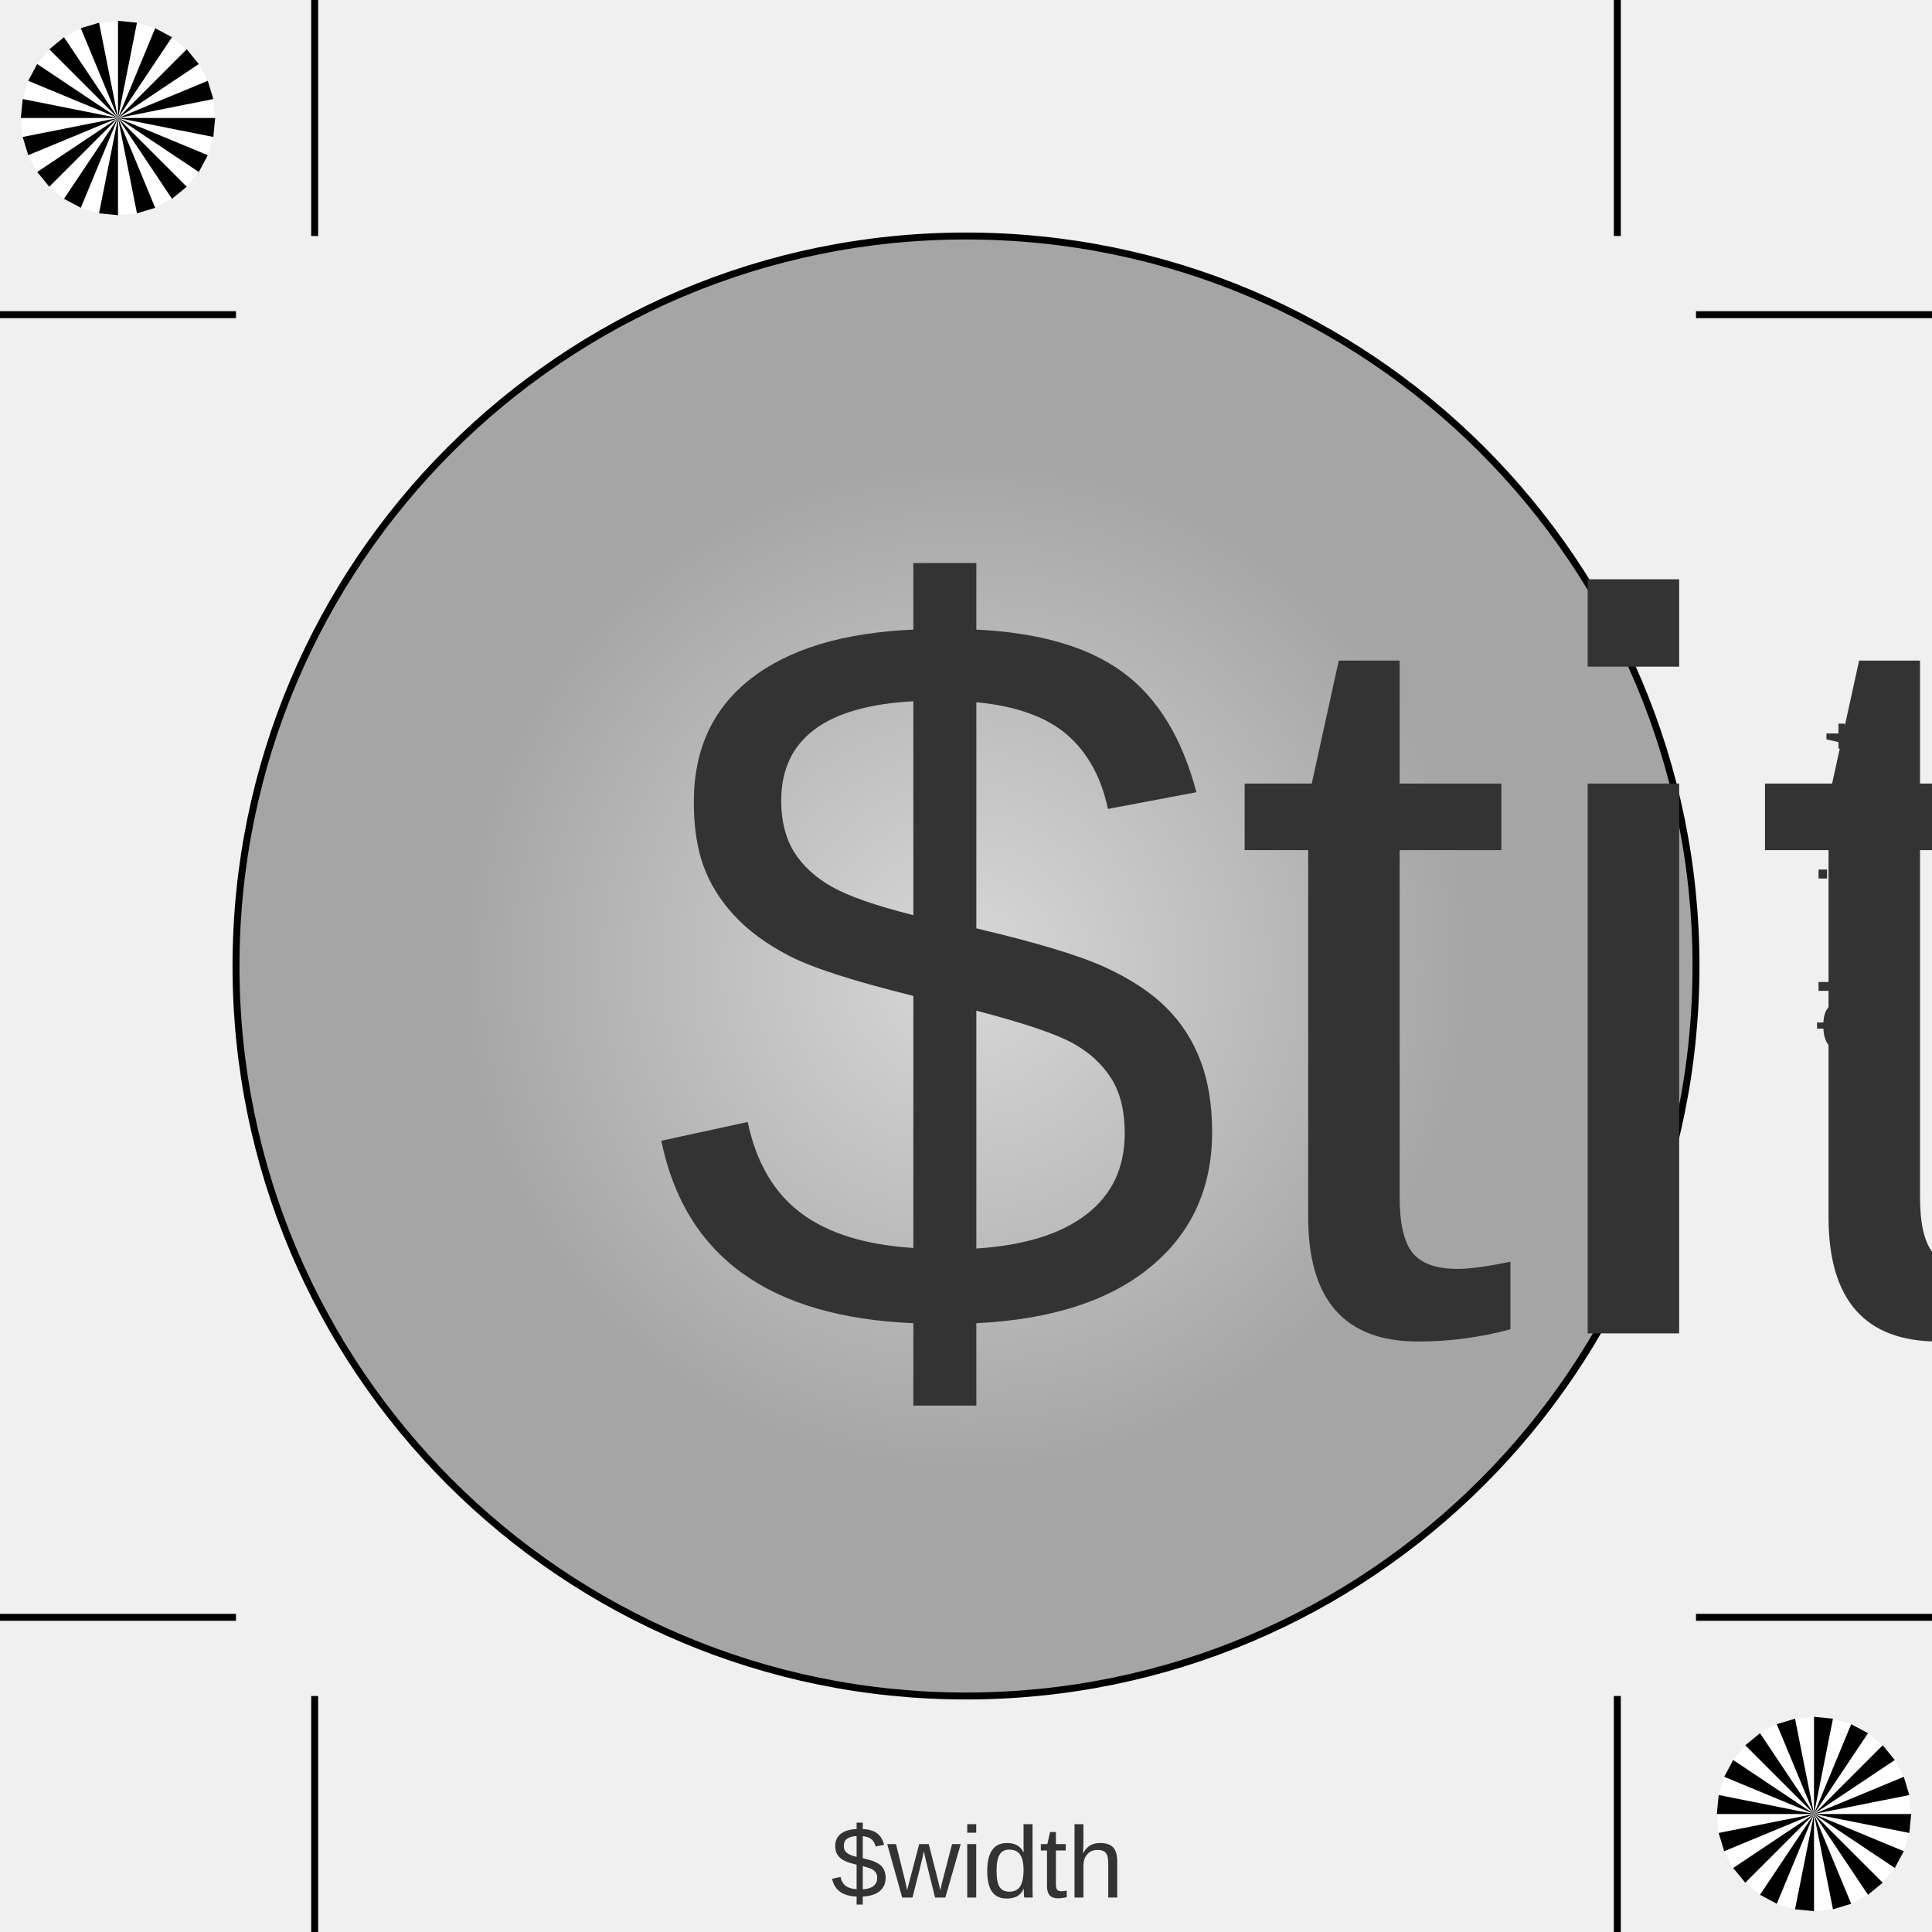
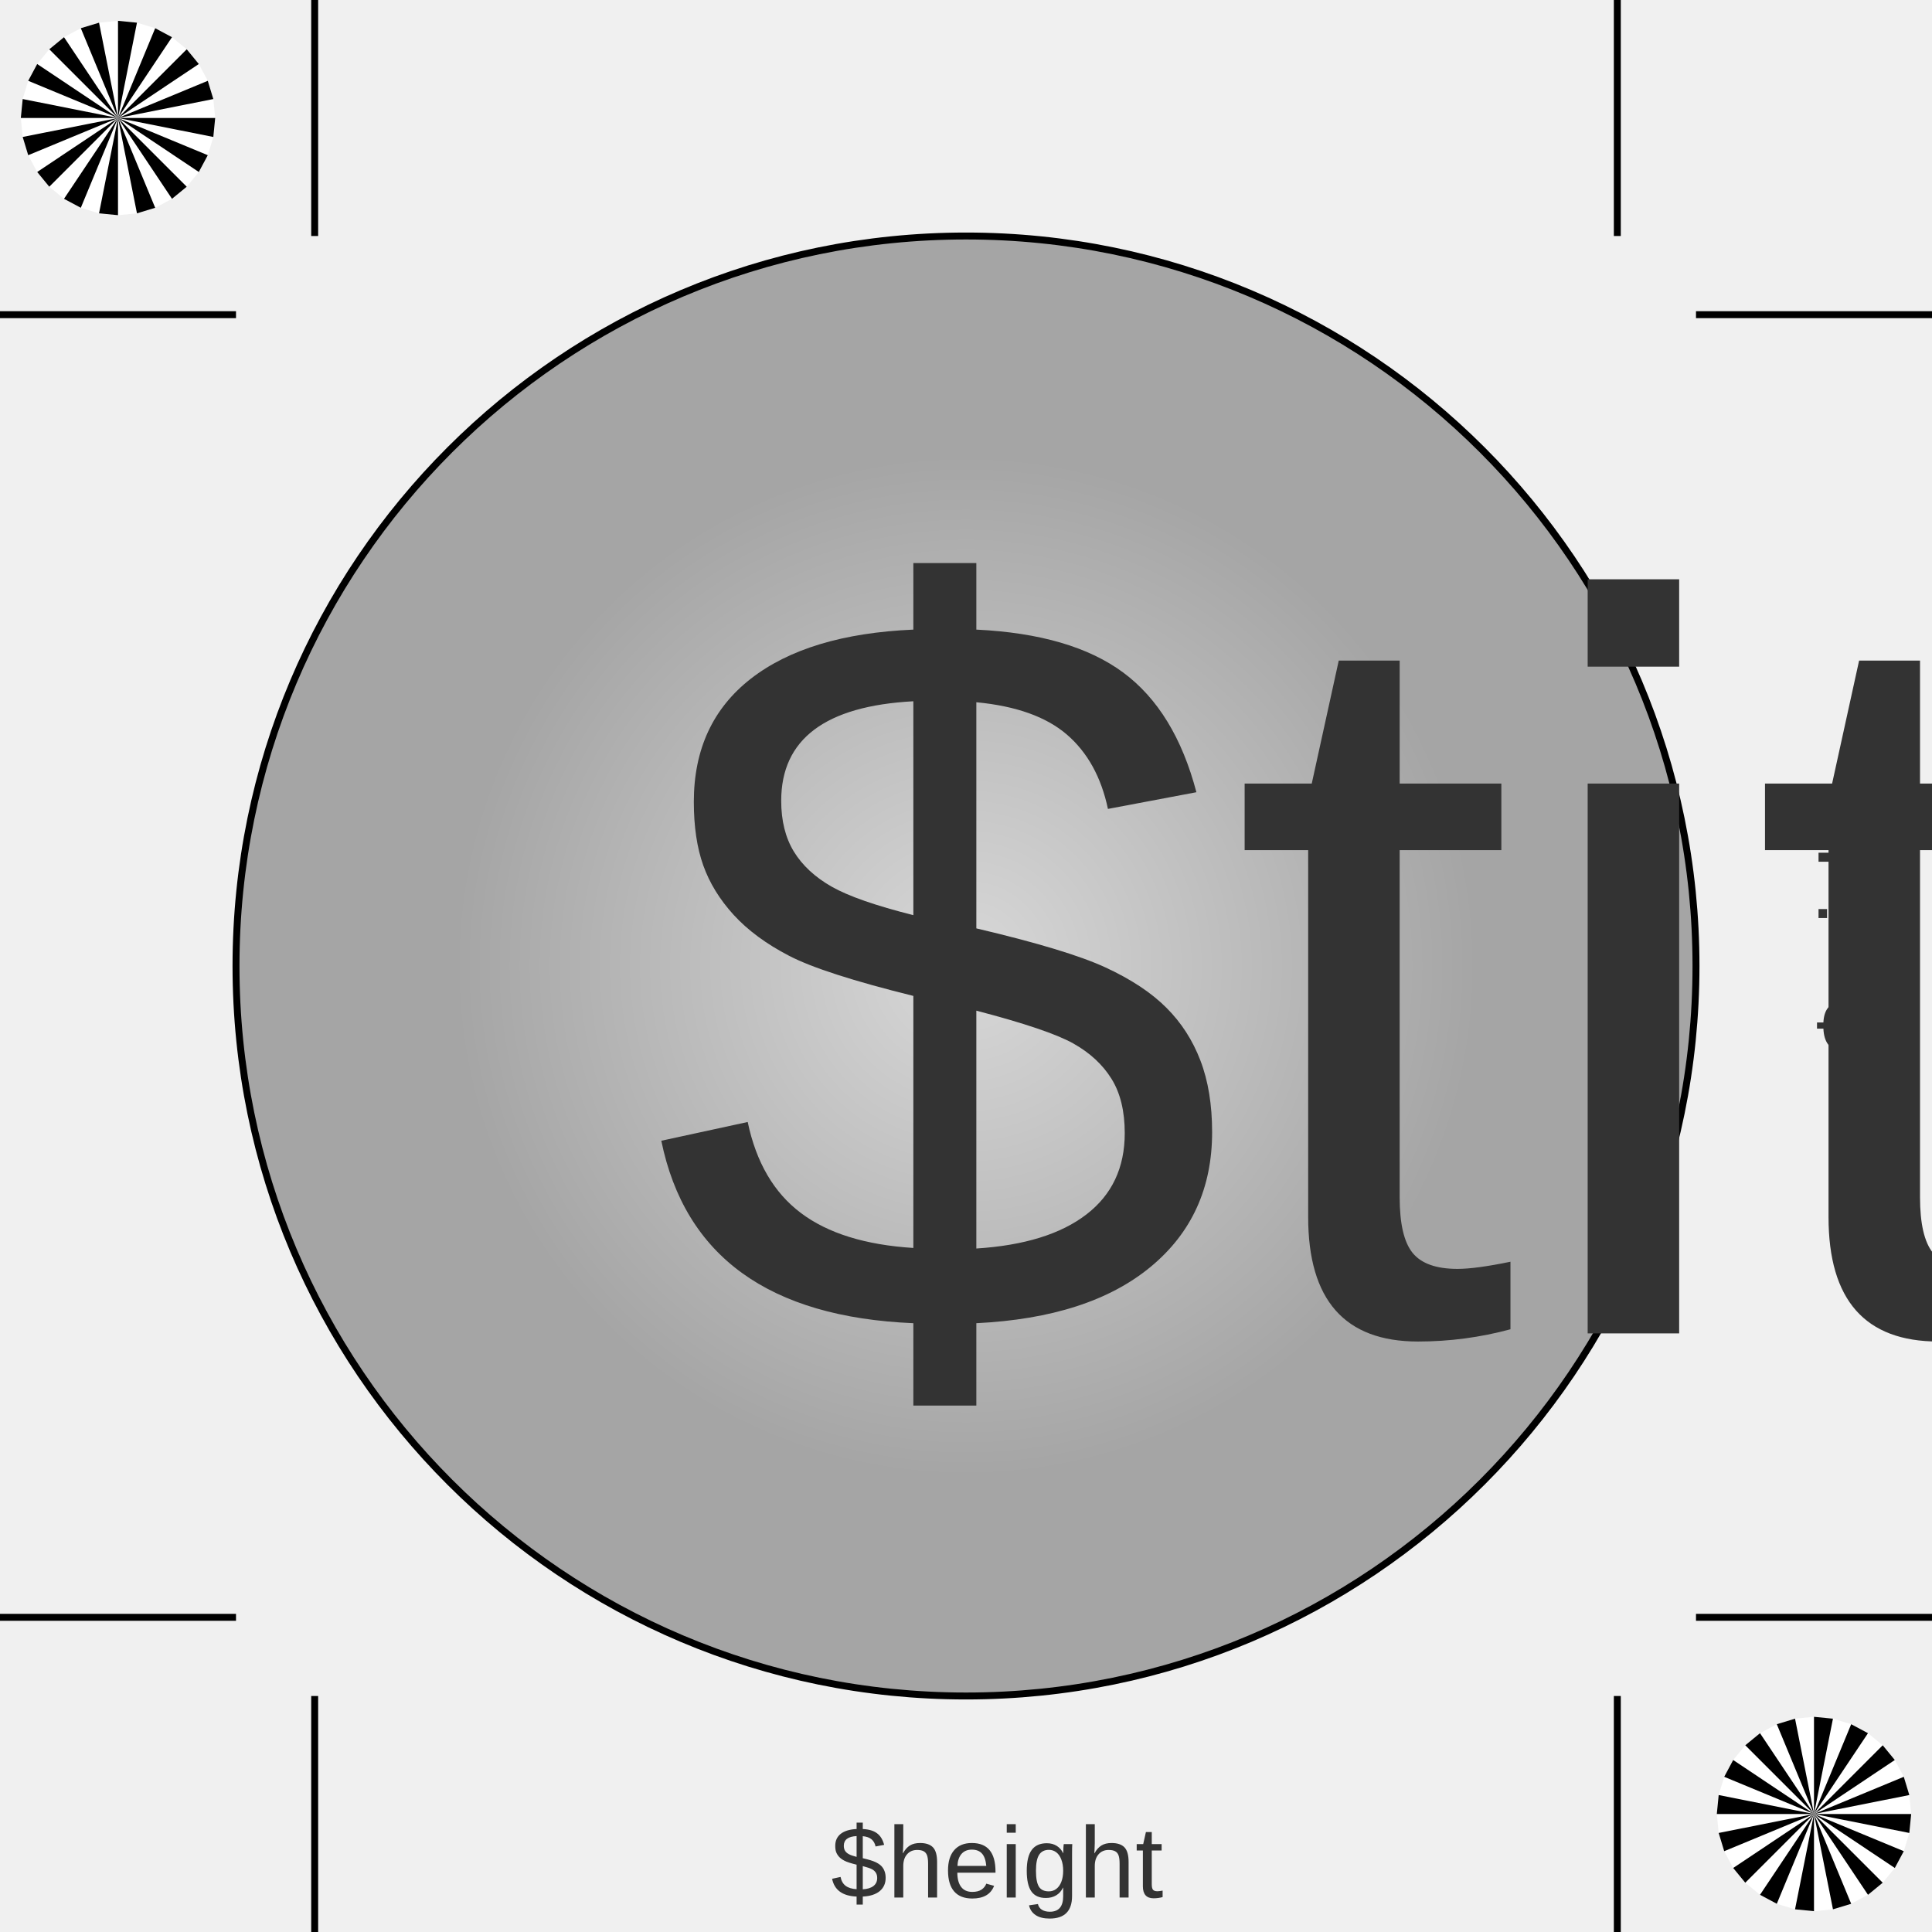
<svg xmlns="http://www.w3.org/2000/svg" viewBox="-0.925 37.12 278.464 278.464">
  <defs>
    <radialGradient gradientUnits="userSpaceOnUse" cx="138.307" cy="176.352" r="73.728" id="gradient-0" spreadMethod="pad">
      <stop offset="0" style="stop-color: rgba(216, 216, 216, 1)" />
      <stop offset="1" style="stop-color: rgba(165, 165, 165, 1)" />
    </radialGradient>
  </defs>
  <circle style="stroke: rgb(0, 0, 0); fill: url(#gradient-0);" cx="138.307" cy="176.352" r="105.216" />
  <g>
    <path id="crop-marks-path" d="M -0.925 82.475 L 33.091 82.475 M 44.43 37.12 L 44.43 71.136 M 243.523 82.475 L 277.539 82.475 M 232.184 71.136 L 232.184 37.12 M -0.925 270.229 L 33.091 270.229 M 44.43 281.568 L 44.43 315.584 M 243.523 270.229 L 277.539 270.229 M 232.184 281.568 L 232.184 315.584" style="stroke: rgb(0, 0, 0); vector-effect: non-scaling-stroke;" />
    <path d="M 30.091 54.128L 29.822 56.861L 29.025 59.489L 27.73 61.91L 25.988 64.033L 23.865 65.775L 21.444 67.07L 18.816 67.867L 16.083 68.136L 13.35 67.867L 10.722 67.07L 8.301 65.775L 6.178 64.033L 4.436 61.91L 3.141 59.489L 2.344 56.861L 2.075 54.128L 2.344 51.395L 3.141 48.767L 4.436 46.346L 6.178 44.223L 8.301 42.481L 10.722 41.186L 13.35 40.389L 16.083 40.12L 18.816 40.389L 21.444 41.186L 23.865 42.481L 25.988 44.223L 27.73 46.346L 29.025 48.767L 29.822 51.395" style="fill: white;" />
    <path d="M 16.083 54.128 L 30.091 54.128 L 29.822 56.861 ZM 16.083 54.128 L 29.025 59.489 L 27.73 61.91 ZM 16.083 54.128 L 25.988 64.033 L 23.865 65.775 ZM 16.083 54.128 L 21.444 67.07 L 18.816 67.867 ZM 16.083 54.128 L 16.083 68.136 L 13.35 67.867 ZM 16.083 54.128 L 10.722 67.07 L 8.301 65.775 ZM 16.083 54.128 L 6.178 64.033 L 4.436 61.91 ZM 16.083 54.128 L 3.141 59.489 L 2.344 56.861 ZM 16.083 54.128 L 2.075 54.128 L 2.344 51.395 ZM 16.083 54.128 L 3.141 48.767 L 4.436 46.346 ZM 16.083 54.128 L 6.178 44.223 L 8.301 42.481 ZM 16.083 54.128 L 10.722 41.186 L 13.35 40.389 ZM 16.083 54.128 L 16.083 40.12 L 18.816 40.389 ZM 16.083 54.128 L 21.444 41.186 L 23.865 42.481 ZM 16.083 54.128 L 25.988 44.223 L 27.73 46.346 ZM 16.083 54.128 L 29.025 48.767 L 29.822 51.395 Z" style="fill: black;" />
    <path d="M 274.539 298.576L 274.27 301.309L 273.473 303.937L 272.178 306.358L 270.436 308.481L 268.313 310.223L 265.892 311.518L 263.264 312.315L 260.531 312.584L 257.798 312.315L 255.17 311.518L 252.749 310.223L 250.626 308.481L 248.884 306.358L 247.589 303.937L 246.792 301.309L 246.523 298.576L 246.792 295.843L 247.589 293.215L 248.884 290.794L 250.626 288.671L 252.749 286.929L 255.17 285.634L 257.798 284.837L 260.531 284.568L 263.264 284.837L 265.892 285.634L 268.313 286.929L 270.436 288.671L 272.178 290.794L 273.473 293.215L 274.27 295.843" style="fill: white;" />
    <path d="M 260.531 298.576 L 274.539 298.576 L 274.27 301.309 ZM 260.531 298.576 L 273.473 303.937 L 272.178 306.358 ZM 260.531 298.576 L 270.436 308.481 L 268.313 310.223 ZM 260.531 298.576 L 265.892 311.518 L 263.264 312.315 ZM 260.531 298.576 L 260.531 312.584 L 257.798 312.315 ZM 260.531 298.576 L 255.17 311.518 L 252.749 310.223 ZM 260.531 298.576 L 250.626 308.481 L 248.884 306.358 ZM 260.531 298.576 L 247.589 303.937 L 246.792 301.309 ZM 260.531 298.576 L 246.523 298.576 L 246.792 295.843 ZM 260.531 298.576 L 247.589 293.215 L 248.884 290.794 ZM 260.531 298.576 L 250.626 288.671 L 252.749 286.929 ZM 260.531 298.576 L 255.17 285.634 L 257.798 284.837 ZM 260.531 298.576 L 260.531 284.568 L 263.264 284.837 ZM 260.531 298.576 L 265.892 285.634 L 268.313 286.929 ZM 260.531 298.576 L 270.436 288.671 L 272.178 290.794 ZM 260.531 298.576 L 273.473 293.215 L 274.27 295.843 Z" style="fill: black;" />
    <text style="fill: rgb(51, 51, 51); font-family: Arial, sans-serif; font-size: 150px; white-space: pre;" x="92.782" y="229.307">$title</text>
-     <text style="white-space: pre; fill: rgb(51, 51, 51); font-family: Arial, sans-serif; font-size: 14.6px;" x="118.852" y="310.616">$width</text>
-     <text style="white-space: pre; fill: rgb(51, 51, 51); font-family: Arial, sans-serif; font-size: 14.6px;" x="275.287" y="178.168" transform="matrix(0, -1, 1, 0, 93.59, 464.3563)">$height</text>
+     <text style="white-space: pre; fill: rgb(51, 51, 51); font-family: Arial, sans-serif; font-size: 14.6px;" x="118.852" y="310.616">$height</text>
+     <text style="white-space: pre; fill: rgb(51, 51, 51); font-family: Arial, sans-serif; font-size: 14.6px;" x="275.287" y="178.168" transform="matrix(0, -1, 1, 0, 93.59, 464.3563)">$width</text>
  </g>
</svg>
